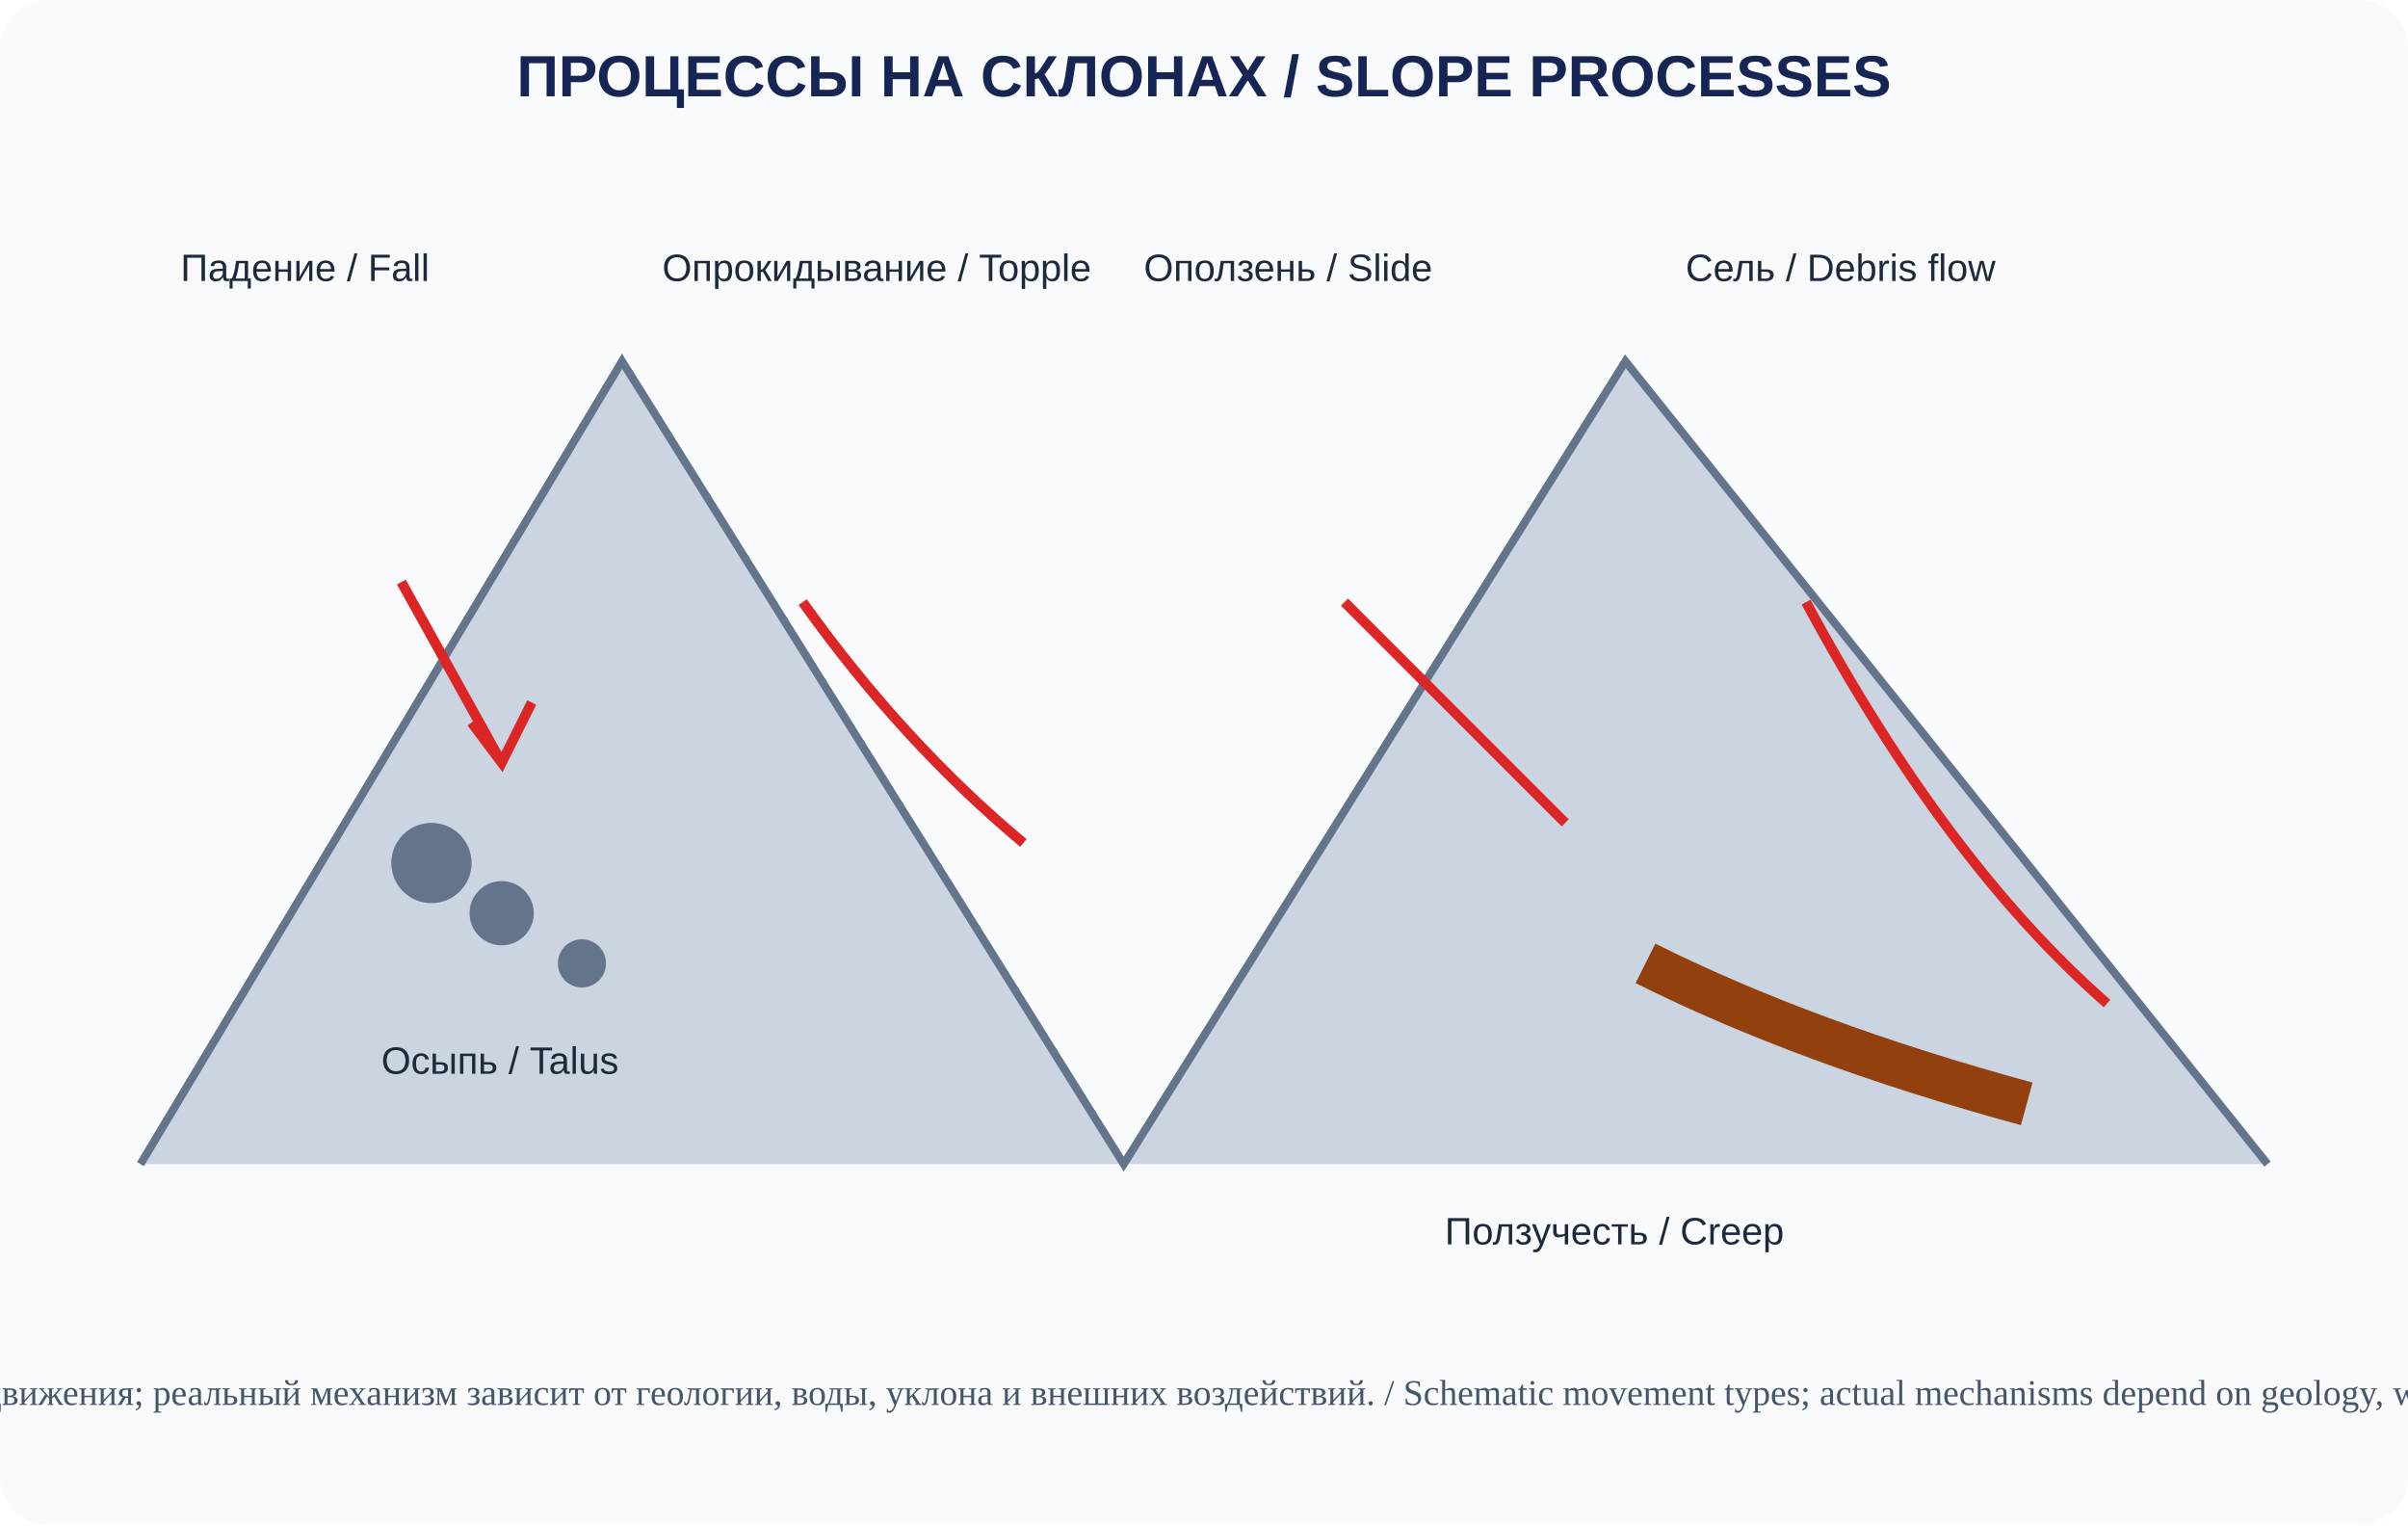
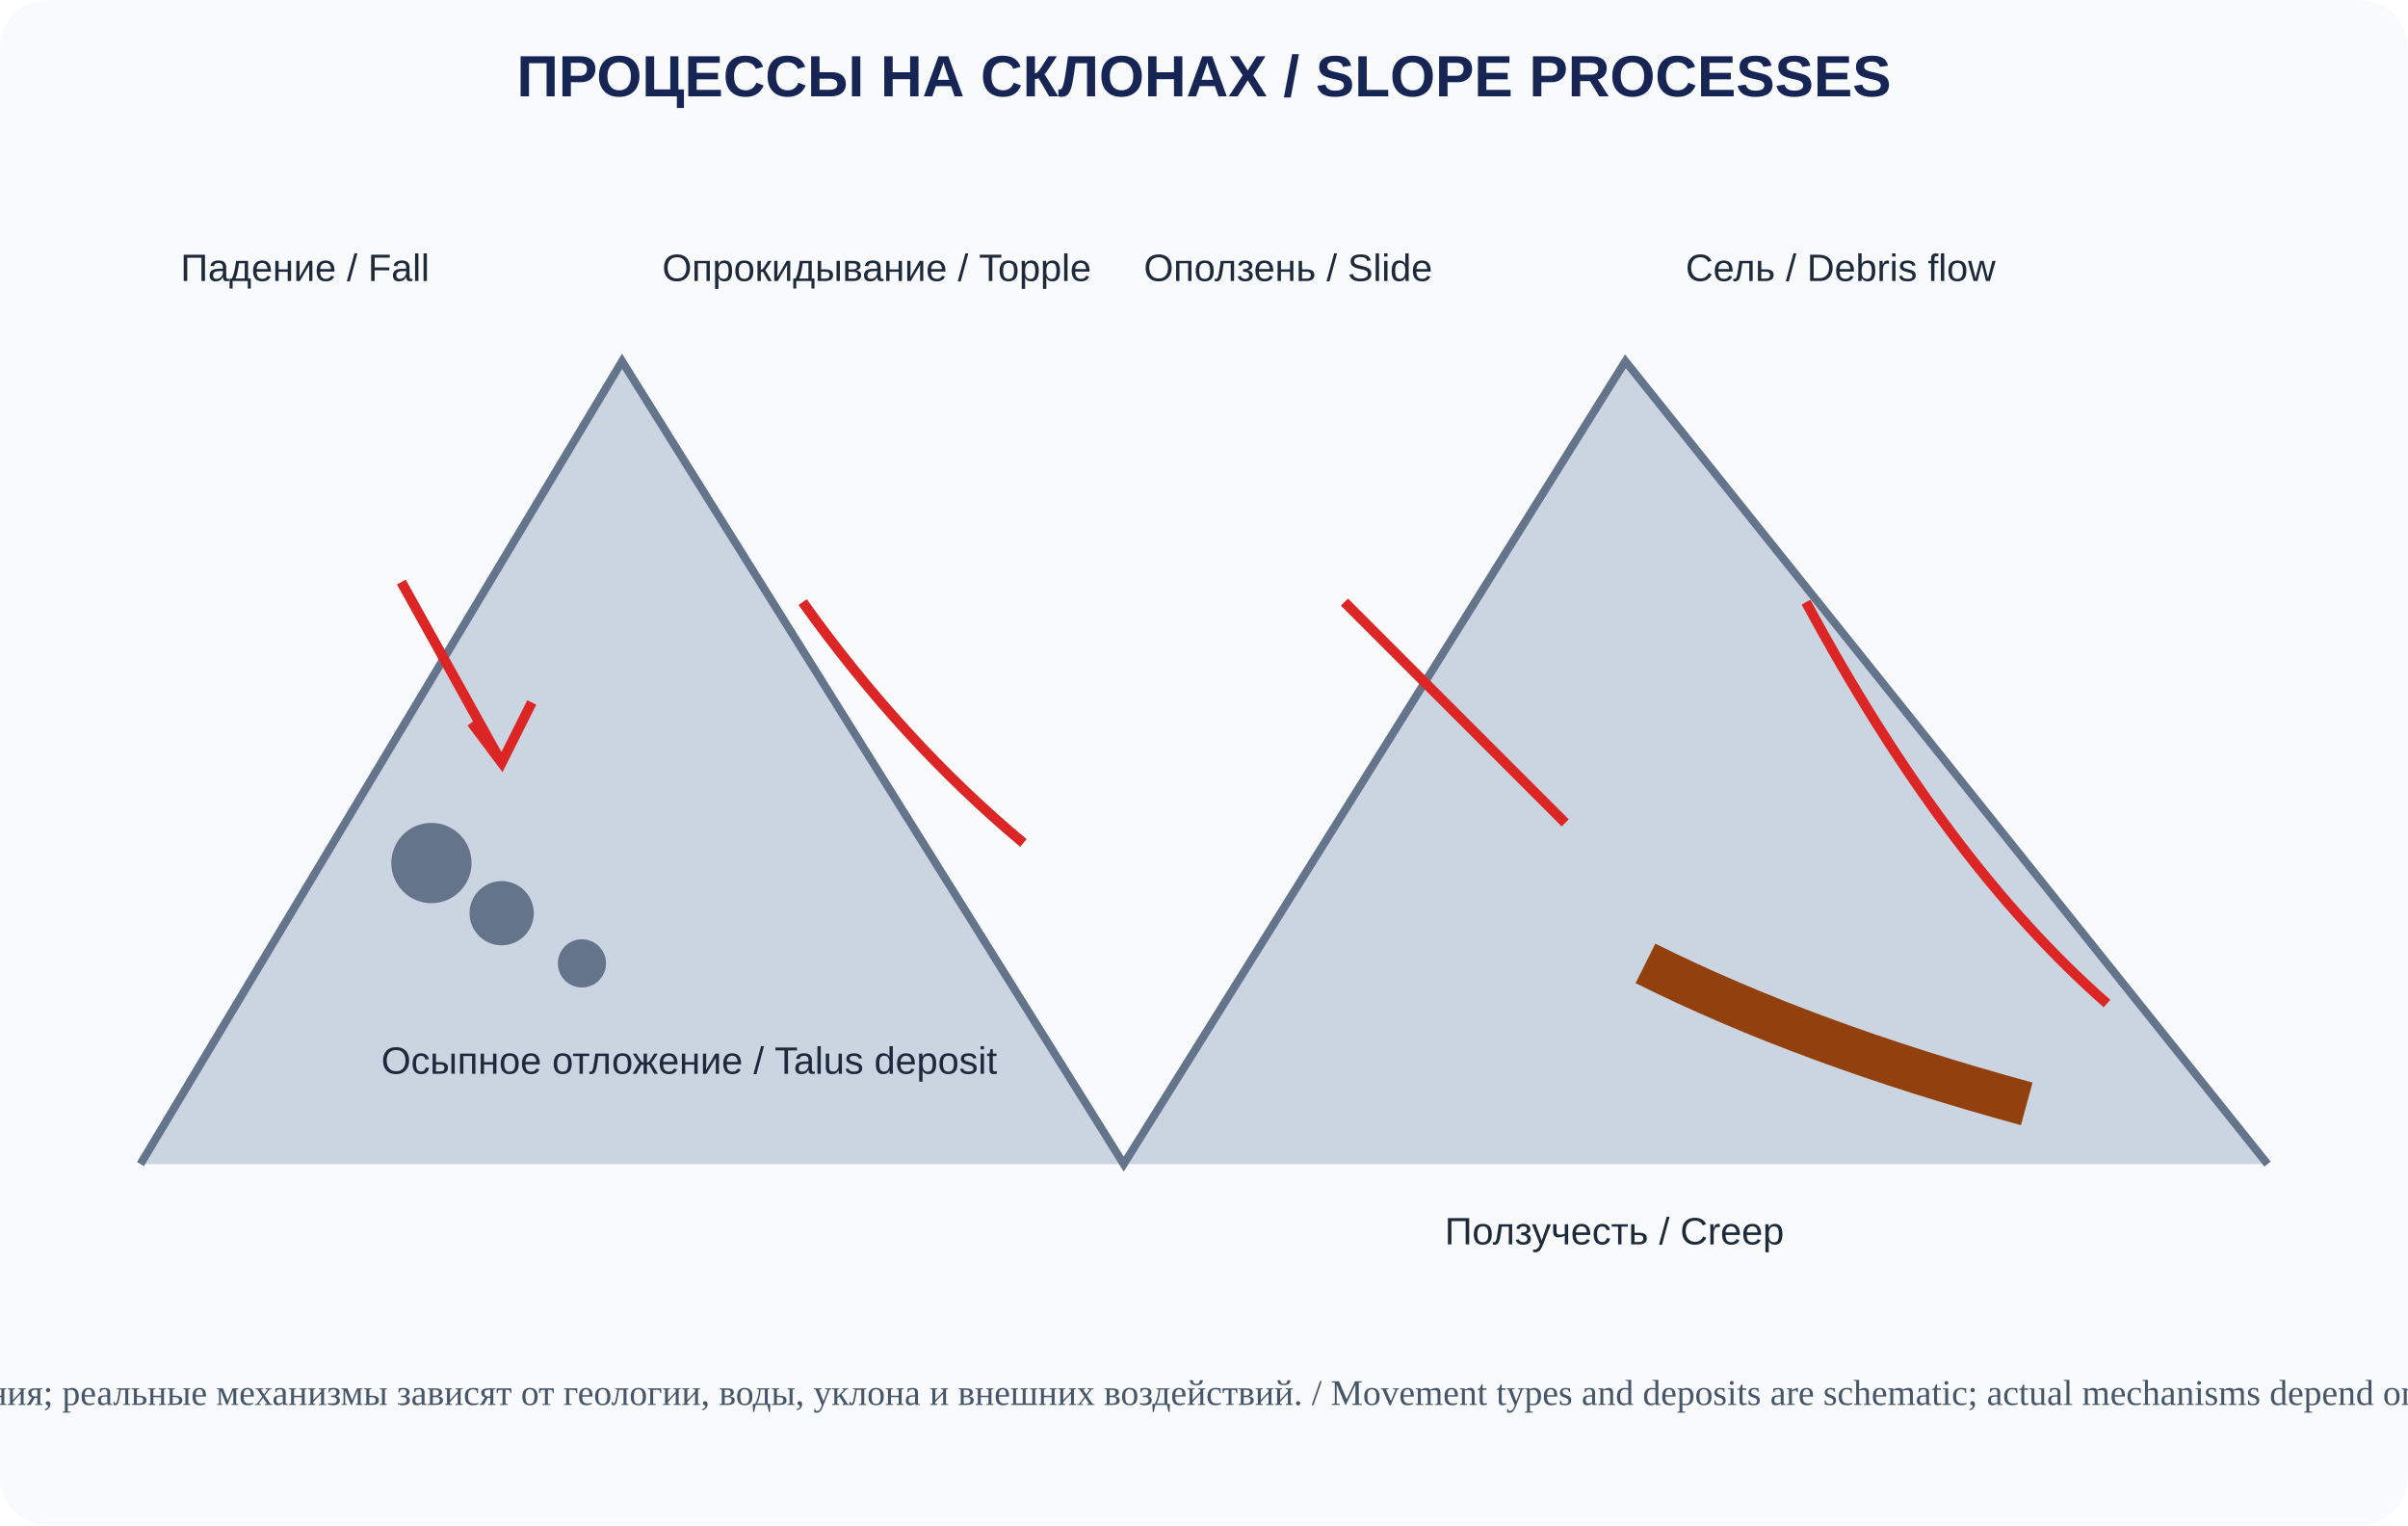
<svg xmlns="http://www.w3.org/2000/svg" viewBox="0 0 1200 760" role="img" aria-labelledby="title desc">
  <rect width="1200" height="760" rx="24" fill="#f8fafc" />
  <text x="600" y="48" text-anchor="middle" font-family="Arial,sans-serif" font-size="29" font-weight="700" fill="#172554">ПРОЦЕССЫ НА СКЛОНАХ / SLOPE PROCESSES</text>
  <path d="M70 580 L310 180 L560 580 L810 180 L1130 580" fill="#cbd5e1" stroke="#64748b" stroke-width="4" />
  <g stroke="#dc2626" stroke-width="5" fill="none">
    <path d="M200 290 L250 380 M235 360 L250 380 L265 350" />
    <path d="M400 300 Q450 370 510 420" />
    <path d="M670 300 L740 370 L780 410" />
    <path d="M900 300 Q970 430 1050 500" />
  </g>
  <g fill="#64748b">
    <circle cx="215" cy="430" r="20" />
    <circle cx="250" cy="455" r="16" />
    <circle cx="290" cy="480" r="12" />
  </g>
  <path d="M820 480 Q900 520 1010 550" fill="none" stroke="#92400e" stroke-width="22" />
  <g font-family="Arial,sans-serif" font-size="19" fill="#1e293b">
    <text x="90" y="140">Падение / Fall</text>
    <text x="330" y="140">Опрокидывание / Topple</text>
    <text x="570" y="140">Оползень / Slide</text>
    <text x="840" y="140">Сель / Debris flow</text>
-     <text x="190" y="535">Осыпь / Talus</text>
+     <text x="190" y="535">Осыпное отложение / Talus deposit</text>
    <text x="720" y="620">Ползучесть / Creep</text>
  </g>
-   <text x="600" y="700" text-anchor="middle" font-size="18" fill="#475569">Схематические типы движения; реальный механизм зависит от геологии, воды, уклона и внешних воздействий. / Schematic movement types; actual mechanisms depend on geology, water, slope and triggers.</text>
+   <text x="600" y="700" text-anchor="middle" font-size="18" fill="#475569">Показаны движения и их отложения; реальные механизмы зависят от геологии, воды, уклона и внешних воздействий. / Movement types and deposits are schematic; actual mechanisms depend on geology, water, slope and triggers.</text>
</svg>
